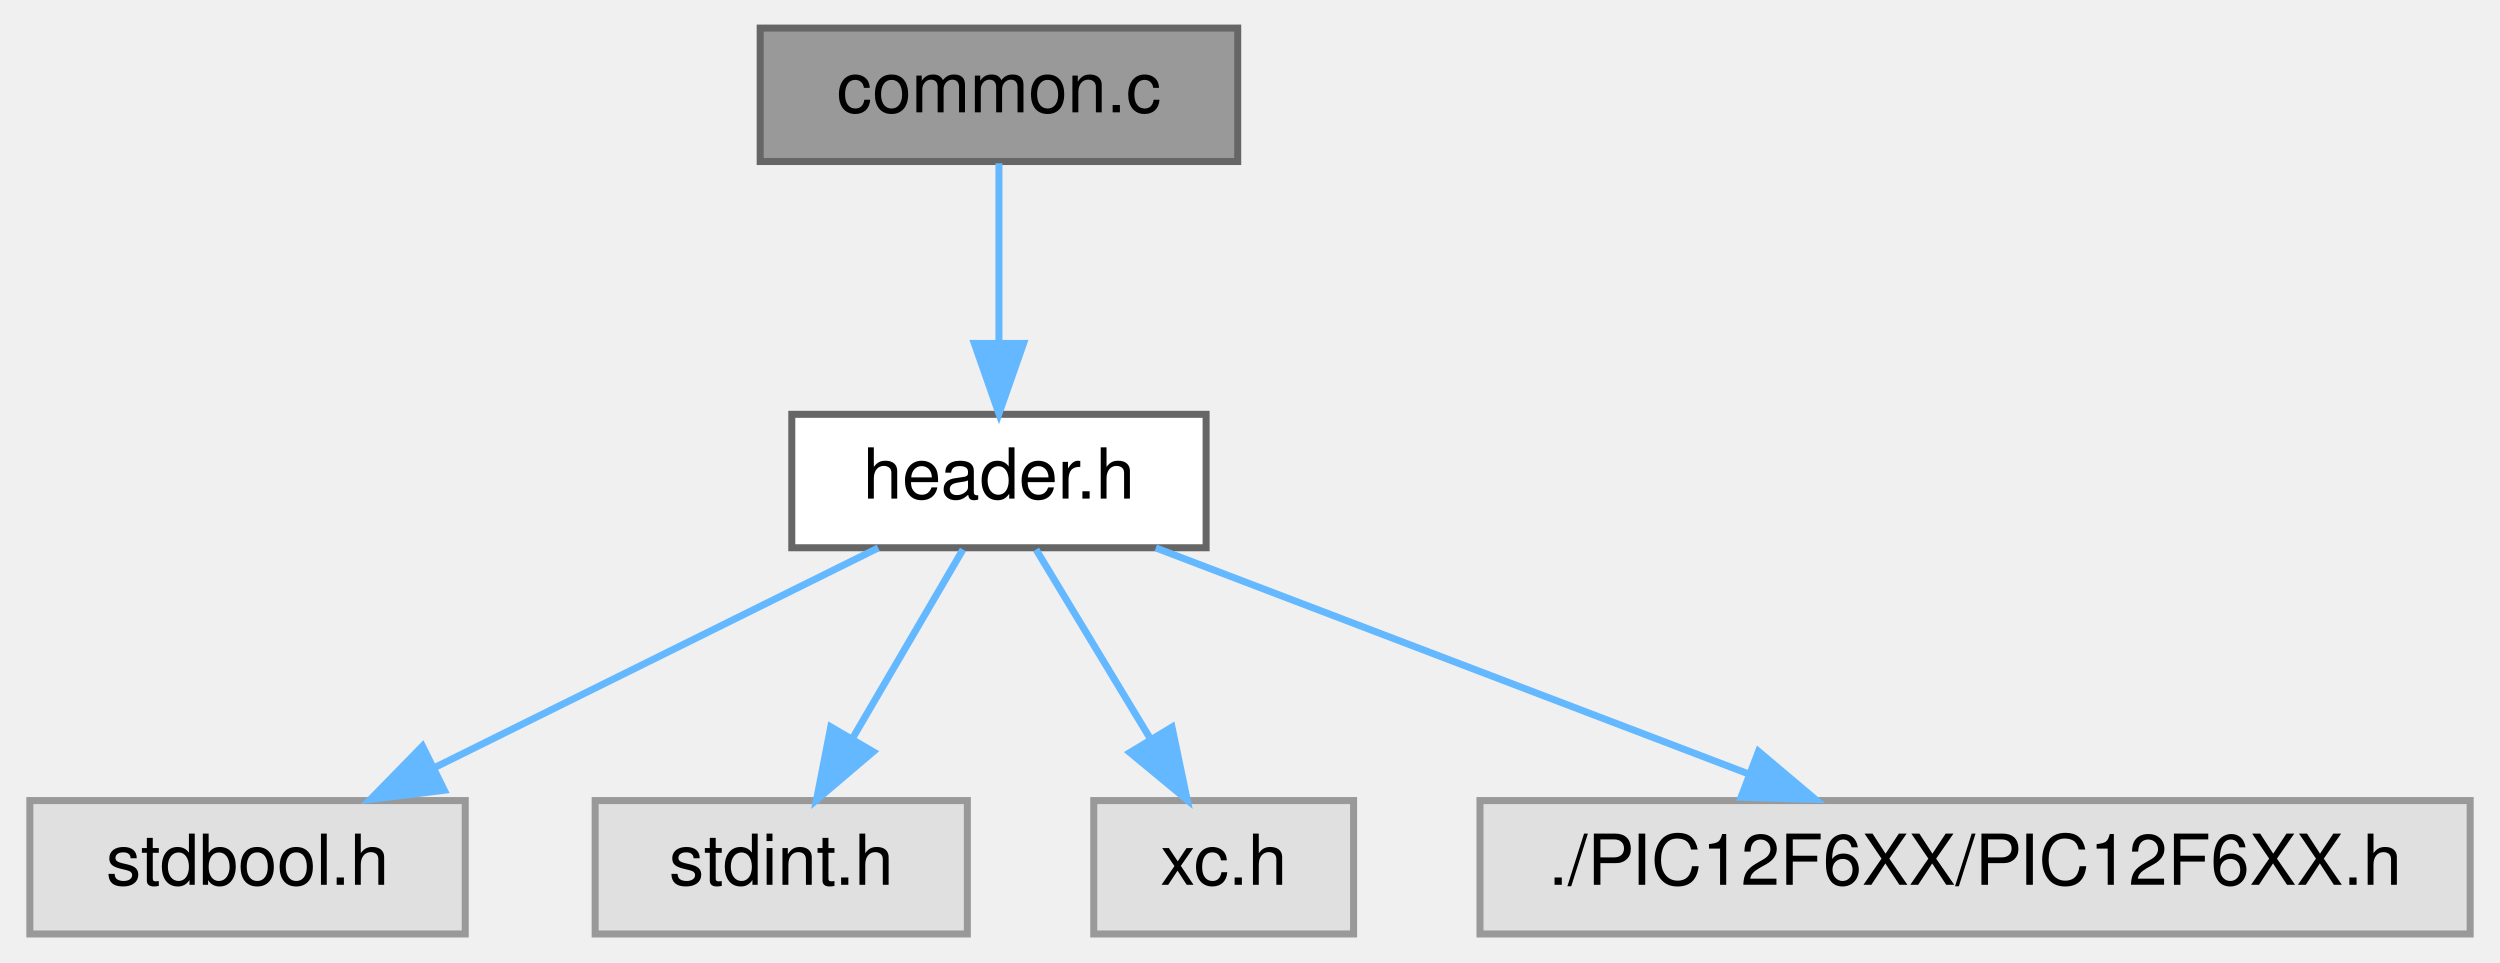
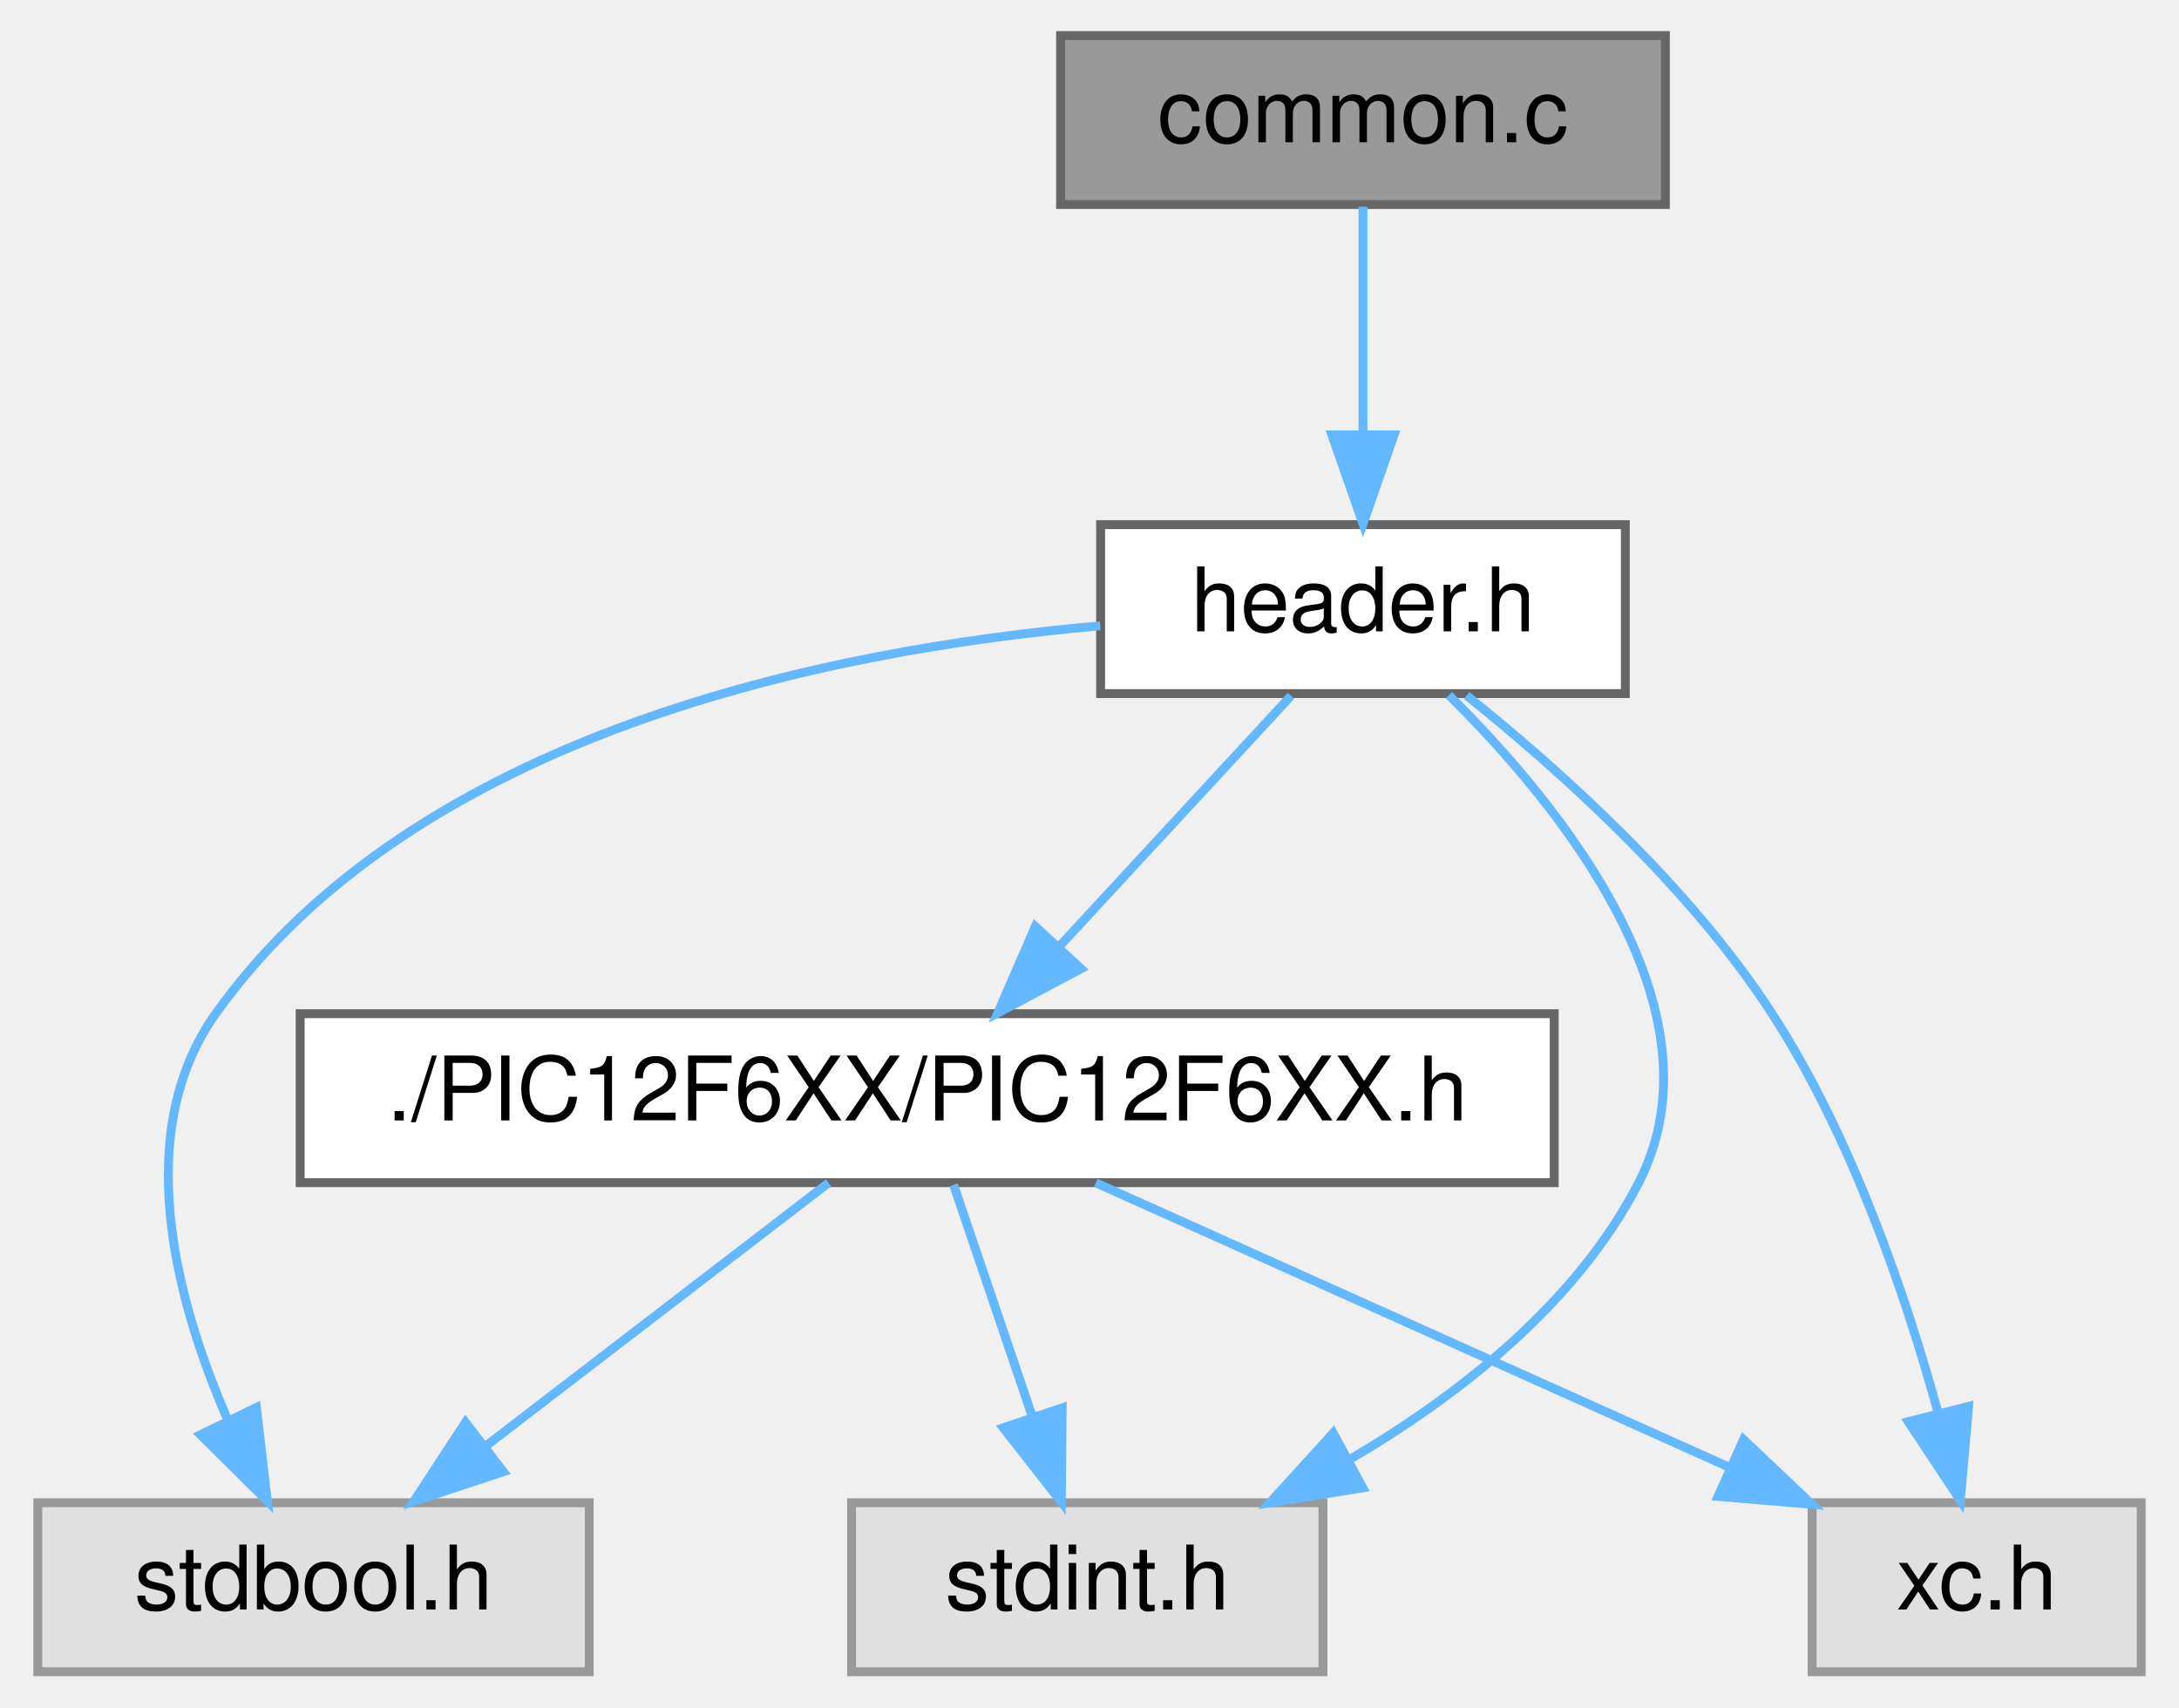
- <svg xmlns="http://www.w3.org/2000/svg" xmlns:xlink="http://www.w3.org/1999/xlink" width="356pt" height="137pt" viewBox="0.00 0.00 355.50 137.00">
-   <g id="graph0" class="graph" transform="scale(1 1) rotate(0) translate(4 133)">
+ <svg xmlns="http://www.w3.org/2000/svg" xmlns:xlink="http://www.w3.org/1999/xlink" width="245pt" height="192pt" viewBox="0.00 0.00 244.50 192.00">
+   <g id="graph0" class="graph" transform="scale(1 1) rotate(0) translate(4 188)">
    <g id="node1" class="node">
      <g id="a_node1">
        <a xlink:title="PICマイコンによらず共通な関数を定義するファイル">
-           <polygon fill="#999999" stroke="#666666" points="172,-129 104,-129 104,-110 172,-110 172,-129" />
-           <text text-anchor="middle" x="138" y="-117" font-family="Helvetica,sans-Serif" font-size="10.00">common.c</text>
+           <polygon fill="#999999" stroke="#666666" points="183,-184 115,-184 115,-165 183,-165 183,-184" />
+           <text text-anchor="middle" x="149" y="-172" font-family="Helvetica,sans-Serif" font-size="10.00">common.c</text>
        </a>
      </g>
    </g>
    <g id="node2" class="node">
      <g id="a_node2">
        <a xlink:href="header_8h.html" target="_top" xlink:title=" ">
-           <polygon fill="white" stroke="#666666" points="167.5,-74 108.5,-74 108.5,-55 167.5,-55 167.5,-74" />
-           <text text-anchor="middle" x="138" y="-62" font-family="Helvetica,sans-Serif" font-size="10.00">header.h</text>
+           <polygon fill="white" stroke="#666666" points="178.5,-129 119.5,-129 119.5,-110 178.5,-110 178.5,-129" />
+           <text text-anchor="middle" x="149" y="-117" font-family="Helvetica,sans-Serif" font-size="10.00">header.h</text>
        </a>
      </g>
    </g>
    <g id="edge1" class="edge">
-       <path fill="none" stroke="#63b8ff" d="M138,-109.75C138,-102.8 138,-92.85 138,-84.13" />
-       <polygon fill="#63b8ff" stroke="#63b8ff" points="141.5,-84.09 138,-74.09 134.5,-84.09 141.5,-84.09" />
+       <path fill="none" stroke="#63b8ff" d="M149,-164.75C149,-157.8 149,-147.85 149,-139.13" />
+       <polygon fill="#63b8ff" stroke="#63b8ff" points="152.5,-139.09 149,-129.09 145.5,-139.09 152.5,-139.09" />
    </g>
    <g id="node3" class="node">
      <g id="a_node3">
        <a xlink:title=" ">
          <polygon fill="#e0e0e0" stroke="#999999" points="62,-19 0,-19 0,0 62,0 62,-19" />
          <text text-anchor="middle" x="31" y="-7" font-family="Helvetica,sans-Serif" font-size="10.00">stdbool.h</text>
        </a>
      </g>
    </g>
    <g id="edge2" class="edge">
-       <path fill="none" stroke="#63b8ff" d="M120.81,-54.98C103.75,-46.54 77.37,-33.47 57.6,-23.68" />
-       <polygon fill="#63b8ff" stroke="#63b8ff" points="59.02,-20.47 48.5,-19.17 55.91,-26.75 59.02,-20.47" />
+       <path fill="none" stroke="#63b8ff" d="M119.45,-117.62C88.87,-114.94 42.48,-105.54 20,-74 10.58,-60.79 15.36,-42.16 21.28,-28.5" />
+       <polygon fill="#63b8ff" stroke="#63b8ff" points="24.58,-29.72 25.81,-19.19 18.29,-26.65 24.58,-29.72" />
    </g>
    <g id="node4" class="node">
      <g id="a_node4">
        <a xlink:title=" ">
-           <polygon fill="#e0e0e0" stroke="#999999" points="133.5,-19 80.5,-19 80.5,0 133.5,0 133.5,-19" />
-           <text text-anchor="middle" x="107" y="-7" font-family="Helvetica,sans-Serif" font-size="10.00">stdint.h</text>
+           <polygon fill="#e0e0e0" stroke="#999999" points="144.5,-19 91.5,-19 91.5,0 144.5,0 144.5,-19" />
+           <text text-anchor="middle" x="118" y="-7" font-family="Helvetica,sans-Serif" font-size="10.00">stdint.h</text>
        </a>
      </g>
    </g>
    <g id="edge3" class="edge">
-       <path fill="none" stroke="#63b8ff" d="M132.88,-54.75C128.64,-47.49 122.47,-36.95 117.22,-27.98" />
-       <polygon fill="#63b8ff" stroke="#63b8ff" points="120.09,-25.95 112.02,-19.09 114.05,-29.49 120.09,-25.95" />
+       <path fill="none" stroke="#63b8ff" d="M158.66,-109.82C171.09,-97.54 189.97,-74.43 180,-55 173.04,-41.44 159.81,-31.07 147.35,-23.78" />
+       <polygon fill="#63b8ff" stroke="#63b8ff" points="148.98,-20.68 138.52,-19 145.65,-26.84 148.98,-20.68" />
    </g>
    <g id="node5" class="node">
      <g id="a_node5">
        <a xlink:title=" ">
-           <polygon fill="#e0e0e0" stroke="#999999" points="188.5,-19 151.5,-19 151.5,0 188.5,0 188.5,-19" />
-           <text text-anchor="middle" x="170" y="-7" font-family="Helvetica,sans-Serif" font-size="10.00">xc.h</text>
+           <polygon fill="#e0e0e0" stroke="#999999" points="236.5,-19 199.5,-19 199.5,0 236.5,0 236.5,-19" />
+           <text text-anchor="middle" x="218" y="-7" font-family="Helvetica,sans-Serif" font-size="10.00">xc.h</text>
        </a>
      </g>
    </g>
    <g id="edge4" class="edge">
-       <path fill="none" stroke="#63b8ff" d="M143.28,-54.75C147.71,-47.42 154.16,-36.73 159.62,-27.7" />
-       <polygon fill="#63b8ff" stroke="#63b8ff" points="162.64,-29.46 164.81,-19.09 156.65,-25.84 162.64,-29.46" />
+       <path fill="none" stroke="#63b8ff" d="M160.66,-109.78C170.94,-101.55 185.7,-88.36 195,-74 203.96,-60.16 210.02,-42.36 213.66,-29.13" />
+       <polygon fill="#63b8ff" stroke="#63b8ff" points="217.09,-29.84 216.16,-19.28 210.31,-28.12 217.09,-29.84" />
    </g>
    <g id="node6" class="node">
      <g id="a_node6">
-         <a xlink:title=" ">
-           <polygon fill="#e0e0e0" stroke="#999999" points="347.5,-19 206.5,-19 206.5,0 347.5,0 347.5,-19" />
-           <text text-anchor="middle" x="277" y="-7" font-family="Helvetica,sans-Serif" font-size="10.00">./PIC12F6XX/PIC12F6XX.h</text>
+         <a xlink:href="PIC12F6XX_8h.html" target="_top" xlink:title=" ">
+           <polygon fill="white" stroke="#666666" points="170.5,-74 29.5,-74 29.5,-55 170.5,-55 170.5,-74" />
+           <text text-anchor="middle" x="100" y="-62" font-family="Helvetica,sans-Serif" font-size="10.00">./PIC12F6XX/PIC12F6XX.h</text>
        </a>
      </g>
    </g>
    <g id="edge5" class="edge">
-       <path fill="none" stroke="#63b8ff" d="M160.33,-54.98C183.2,-46.27 218.96,-32.63 244.86,-22.75" />
-       <polygon fill="#63b8ff" stroke="#63b8ff" points="246.16,-26 254.26,-19.17 243.67,-19.46 246.16,-26" />
+       <path fill="none" stroke="#63b8ff" d="M140.91,-109.75C133.84,-102.11 123.41,-90.82 114.85,-81.56" />
+       <polygon fill="#63b8ff" stroke="#63b8ff" points="117.3,-79.06 107.94,-74.09 112.16,-83.81 117.3,-79.06" />
+     </g>
+     <g id="edge6" class="edge">
+       <path fill="none" stroke="#63b8ff" d="M88.91,-54.98C78.51,-47 62.74,-34.88 50.28,-25.31" />
+       <polygon fill="#63b8ff" stroke="#63b8ff" points="52.35,-22.49 42.29,-19.17 48.09,-28.04 52.35,-22.49" />
+     </g>
+     <g id="edge7" class="edge">
+       <path fill="none" stroke="#63b8ff" d="M102.97,-54.75C105.36,-47.72 108.79,-37.62 111.77,-28.84" />
+       <polygon fill="#63b8ff" stroke="#63b8ff" points="115.18,-29.68 115.08,-19.09 108.55,-27.43 115.18,-29.68" />
+     </g>
+     <g id="edge8" class="edge">
+       <path fill="none" stroke="#63b8ff" d="M118.96,-54.98C138.25,-46.32 168.37,-32.79 190.33,-22.93" />
+       <polygon fill="#63b8ff" stroke="#63b8ff" points="191.79,-26.11 199.48,-18.82 188.92,-19.72 191.79,-26.11" />
    </g>
  </g>
</svg>
